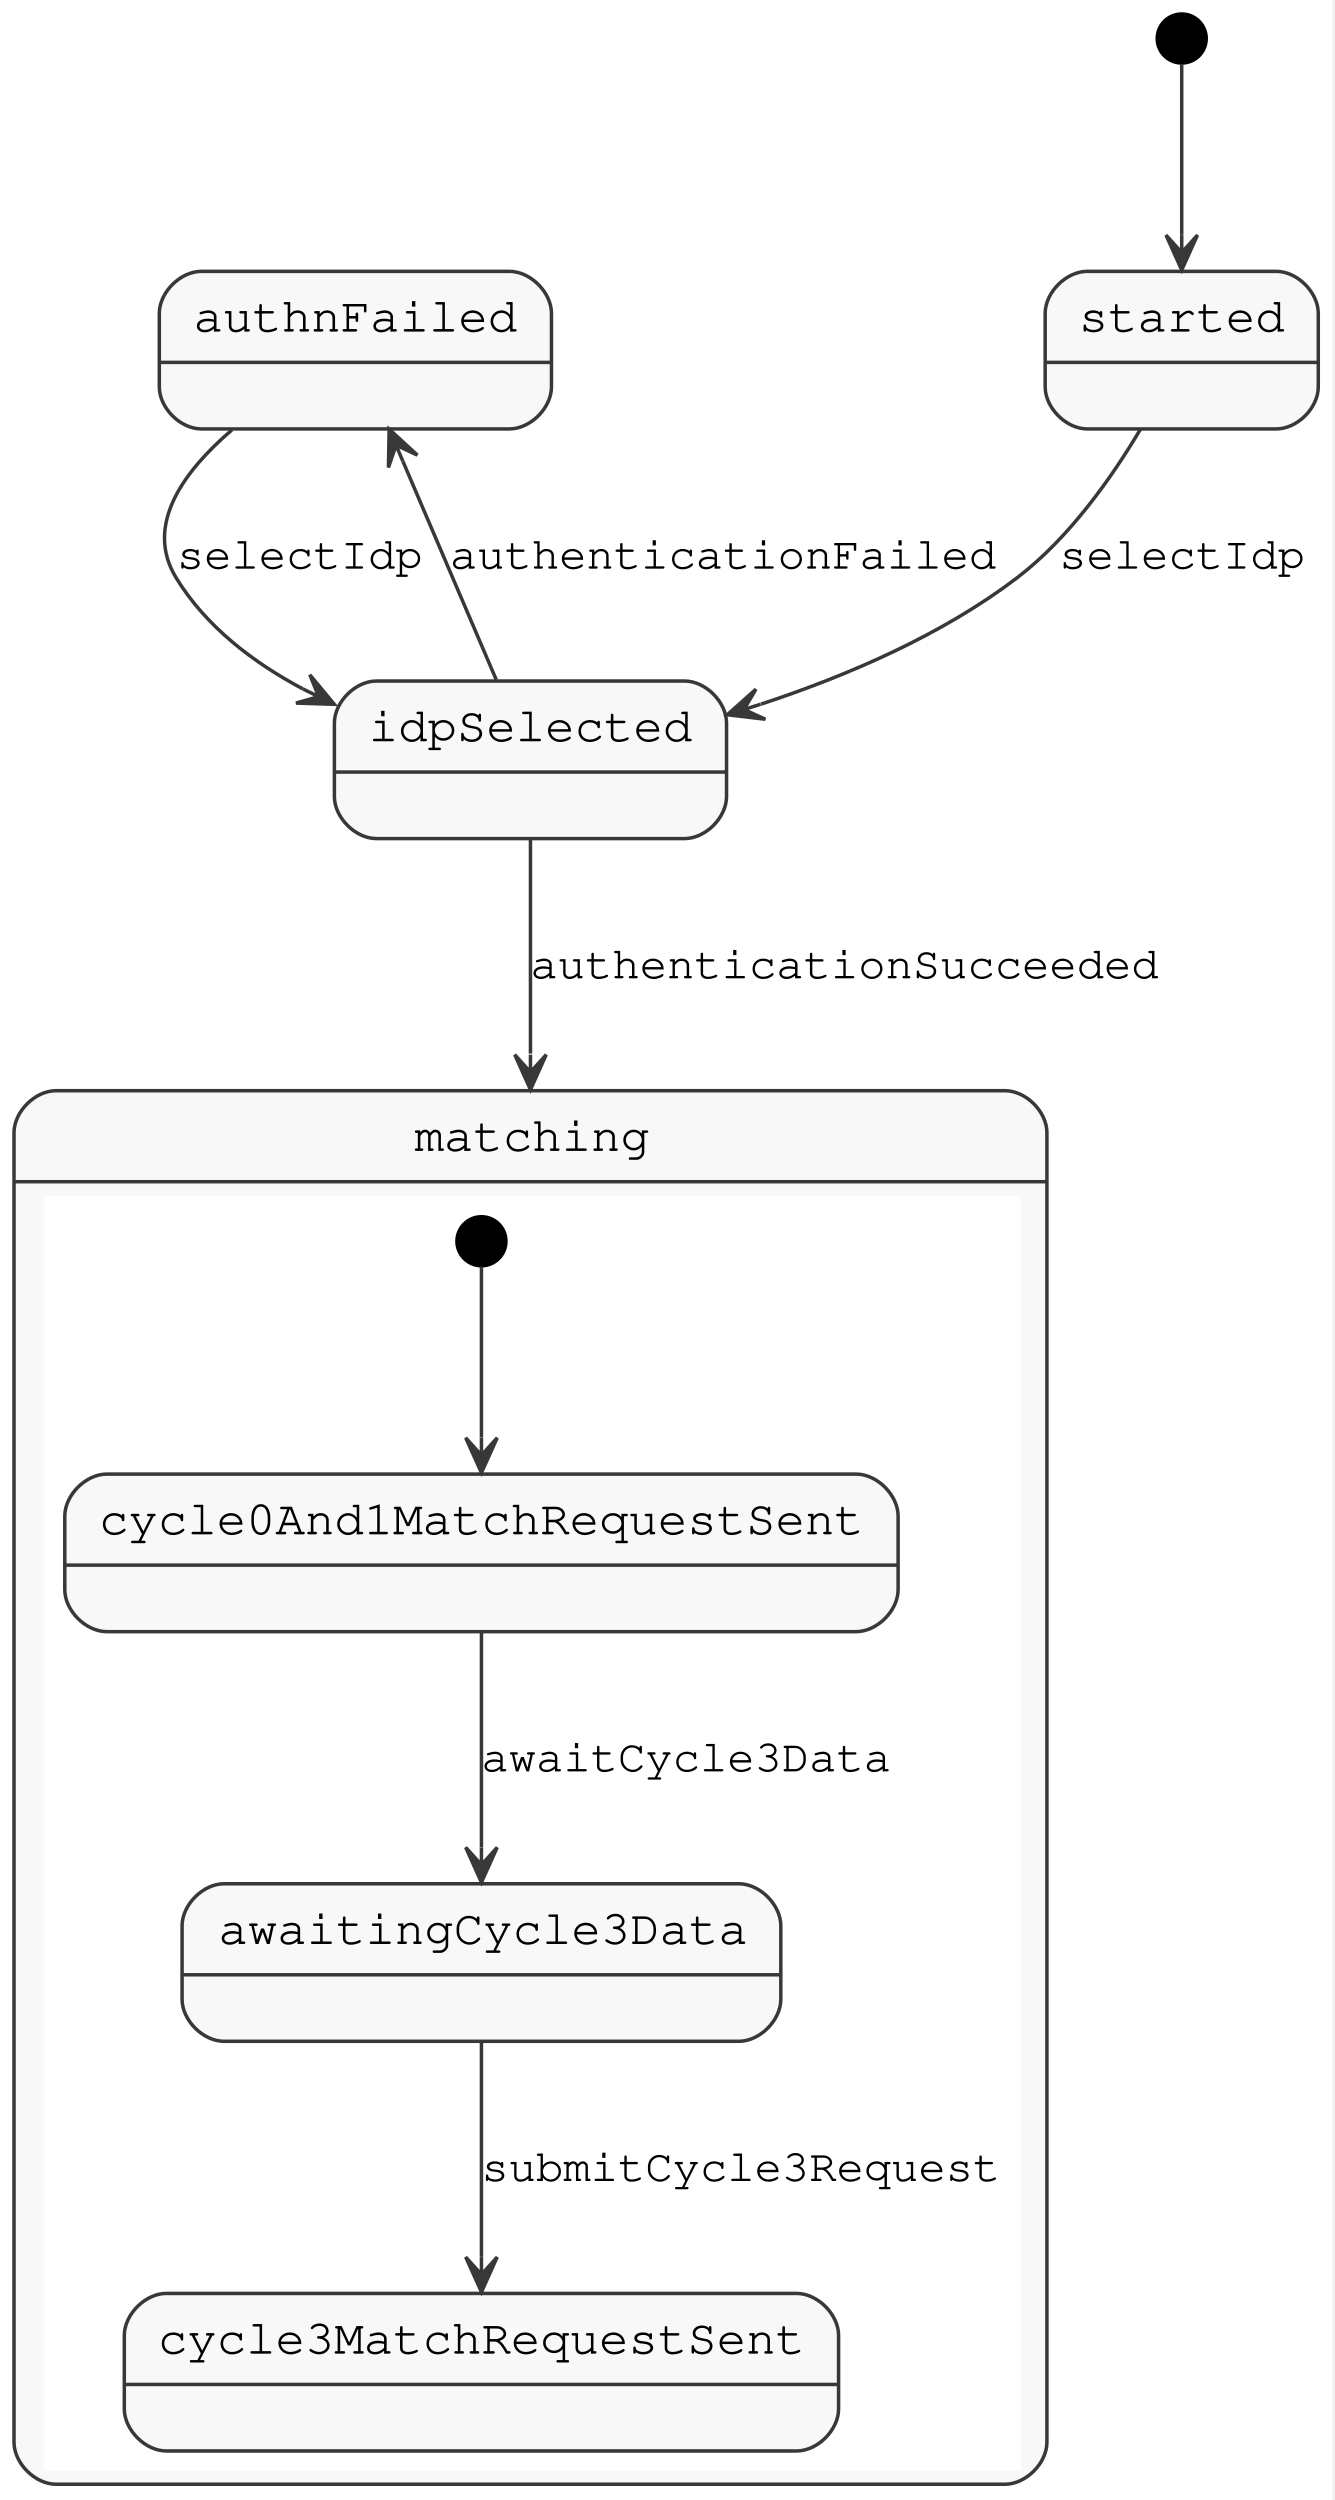
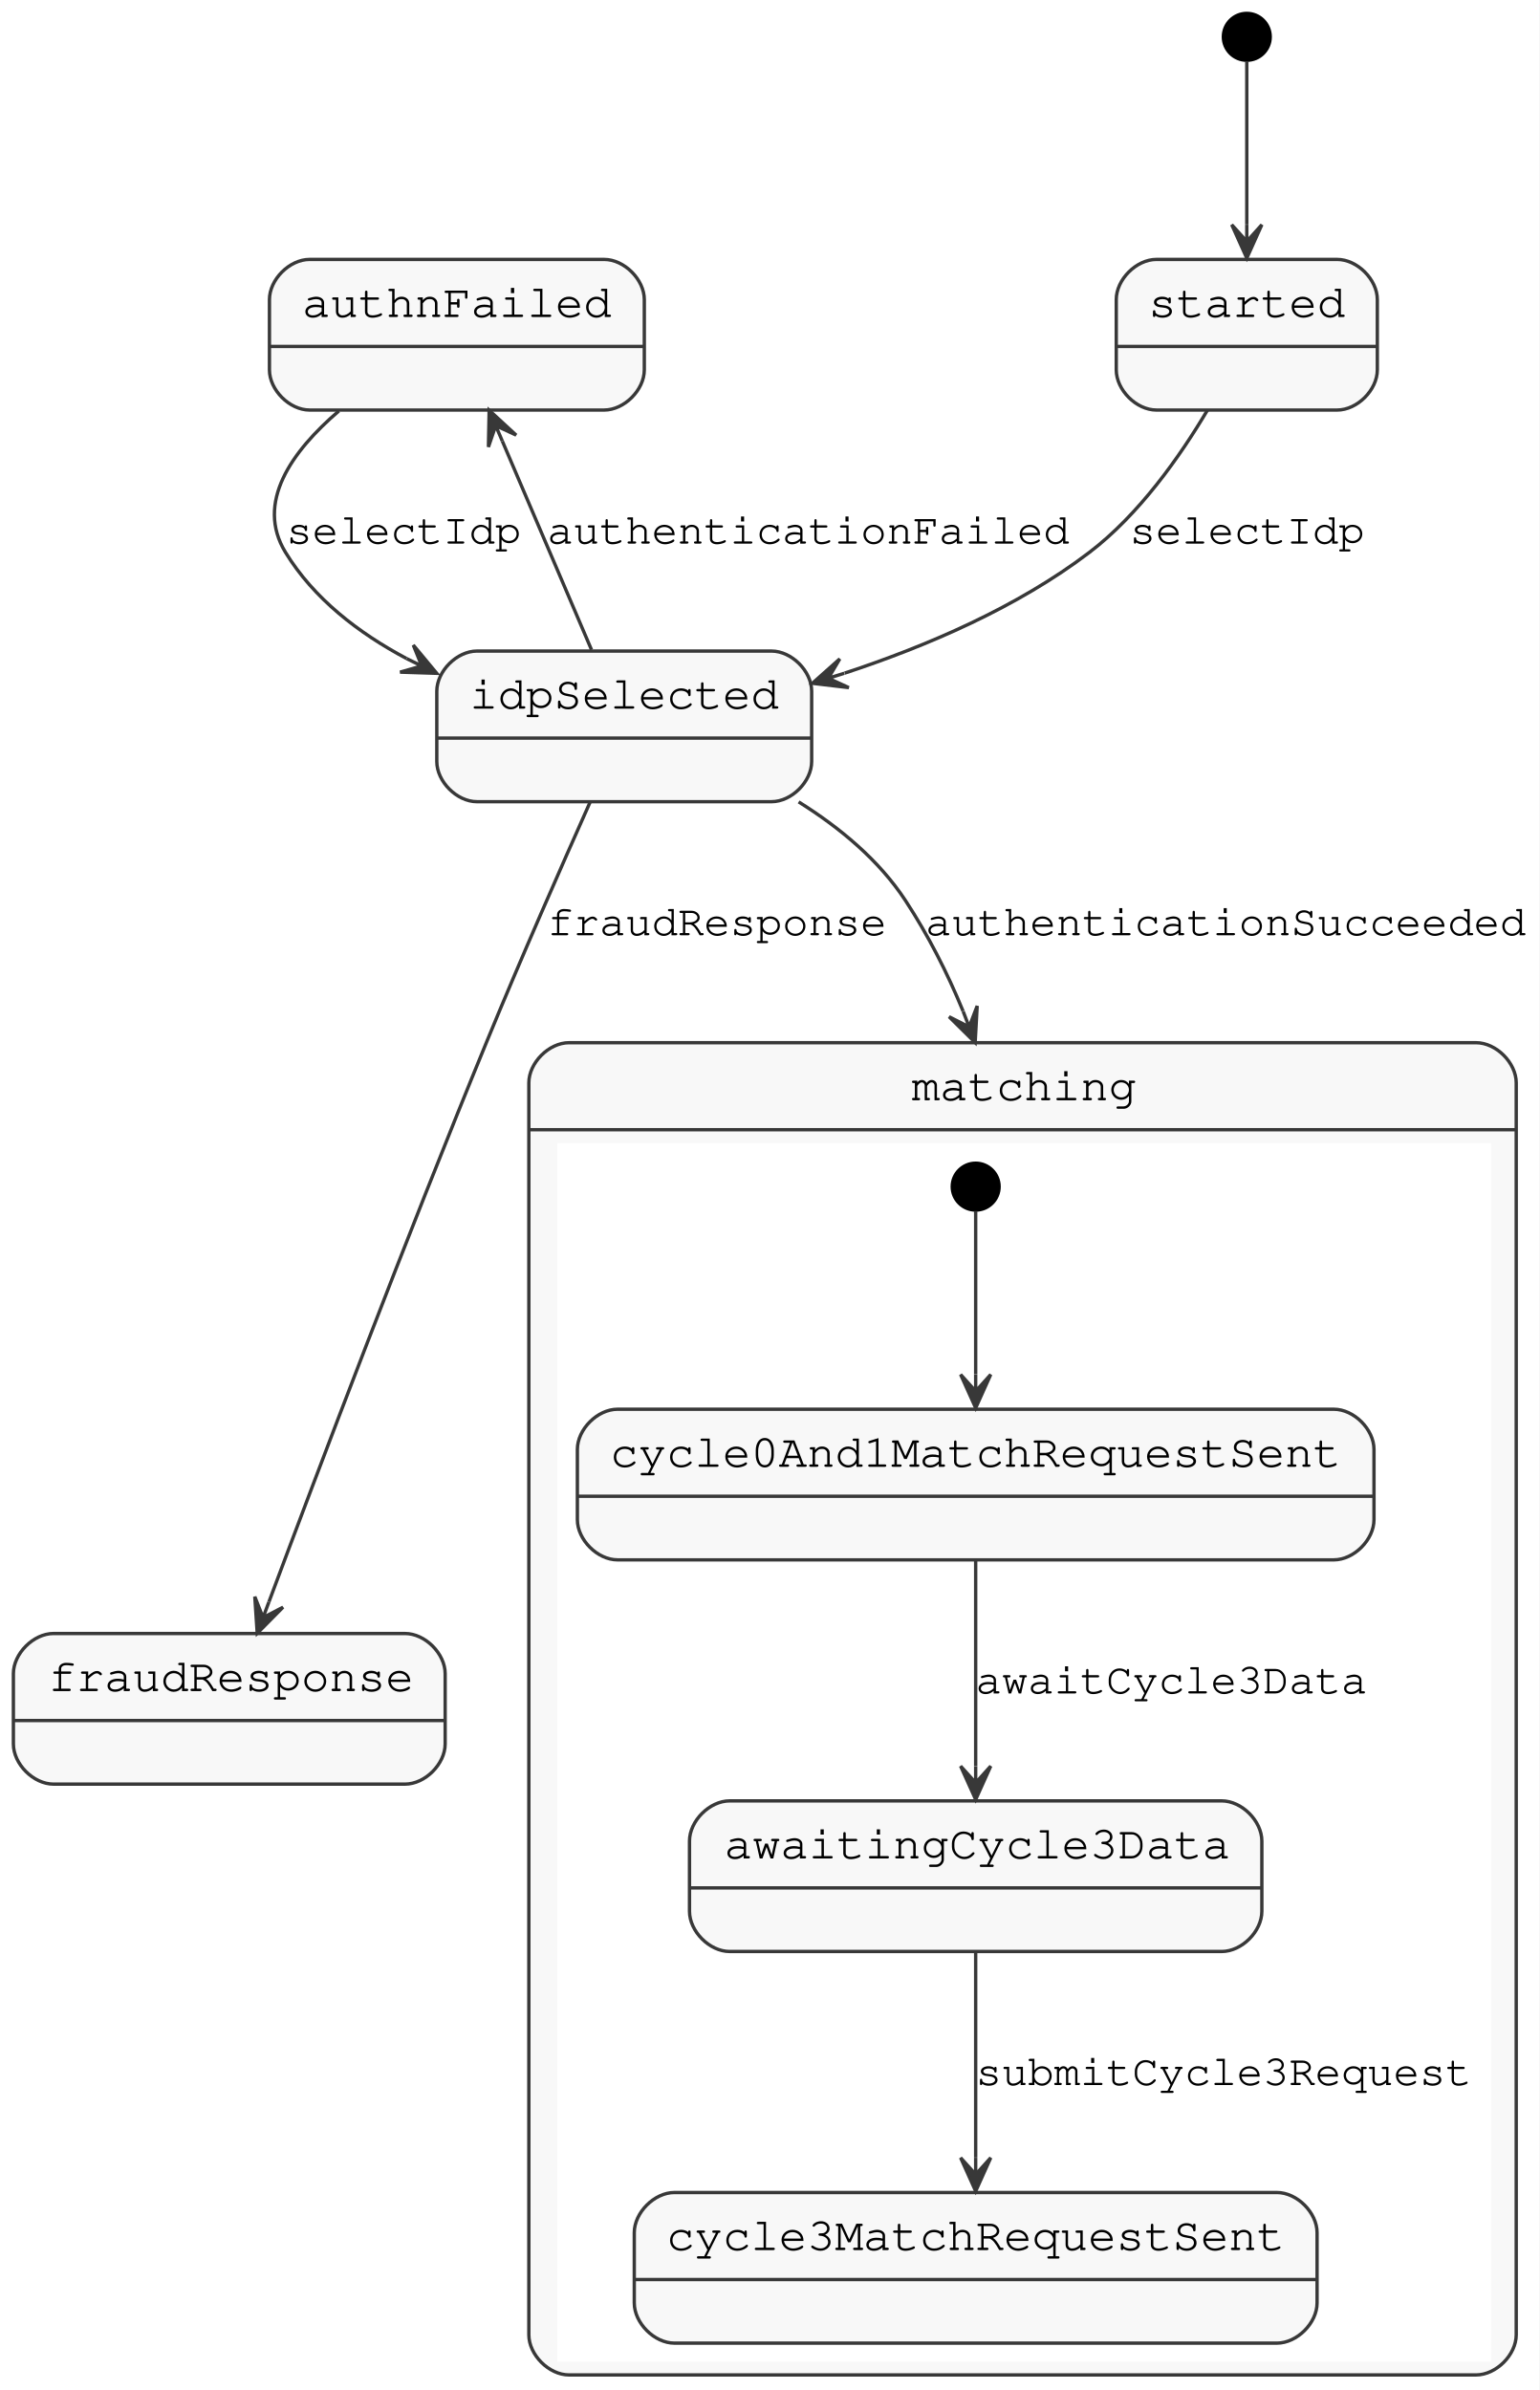
- <svg xmlns="http://www.w3.org/2000/svg" style="width:381;height:714;" width="381pt" height="714pt" viewBox="0 0 381 714">
+ <svg xmlns="http://www.w3.org/2000/svg" style="width:460;height:714;" width="460pt" height="714pt" viewBox="0 0 460 714">
  <g id="graph0" class="graph" transform="scale(1 1) rotate(0) translate(4 710)">
-     <polygon fill="#ffffff" stroke="transparent" points="-4,4 -4,-710 376.5,-710 376.5,4 -4,4" />
+     <polygon fill="#ffffff" stroke="transparent" points="-4,4 -4,-710 455.929,-710 455.929,4 -4,4" />
    <g id="node1" class="node">
-       <path fill="#f8f8f8" stroke="#383838" d="M53.5,-587.5C53.5,-587.5 141.5,-587.5 141.5,-587.5 147.5,-587.5 153.5,-593.5 153.5,-599.5 153.5,-599.5 153.5,-620.5 153.5,-620.5 153.5,-626.5 147.5,-632.5 141.5,-632.5 141.5,-632.5 53.5,-632.5 53.5,-632.5 47.5,-632.5 41.5,-626.5 41.5,-620.5 41.5,-620.5 41.5,-599.5 41.5,-599.5 41.5,-593.5 47.5,-587.5 53.5,-587.5" />
-       <polygon fill="#f8f8f8" stroke="transparent" points="49.5,-610.5 49.5,-628.5 145.5,-628.5 145.5,-610.5 49.5,-610.5" />
-       <text text-anchor="start" x="51.292" y="-615.3" font-family="Courier,monospace" font-size="14.00" fill="#000000">authnFailed</text>
-       <polyline fill="none" stroke="#383838" points="41.5,-606.5 153.5,-606.5 " />
-       <text text-anchor="start" x="96.125" y="-593.7" font-family="Times,serif" font-size="11.00" fill="#000000"> </text>
+       <path fill="#f8f8f8" stroke="#383838" d="M88.5,-587.5C88.5,-587.5 176.5,-587.5 176.5,-587.5 182.5,-587.5 188.5,-593.5 188.5,-599.5 188.5,-599.5 188.5,-620.5 188.5,-620.5 188.5,-626.5 182.5,-632.5 176.5,-632.5 176.5,-632.5 88.5,-632.5 88.5,-632.5 82.5,-632.5 76.5,-626.5 76.5,-620.5 76.5,-620.5 76.5,-599.5 76.5,-599.5 76.5,-593.5 82.5,-587.5 88.5,-587.5" />
+       <polygon fill="#f8f8f8" stroke="transparent" points="84.5,-610.5 84.5,-628.5 180.5,-628.5 180.5,-610.5 84.5,-610.5" />
+       <text text-anchor="start" x="86.293" y="-615.3" font-family="Courier,monospace" font-size="14.00" fill="#000000">authnFailed</text>
+       <polyline fill="none" stroke="#383838" points="76.5,-606.5 188.5,-606.5 " />
+       <text text-anchor="start" x="131.125" y="-593.7" font-family="Times,serif" font-size="11.00" fill="#000000"> </text>
    </g>
    <g id="node2" class="node">
-       <path fill="#f8f8f8" stroke="#383838" d="M103.5,-470.5C103.5,-470.5 191.5,-470.5 191.5,-470.5 197.5,-470.5 203.5,-476.5 203.5,-482.5 203.5,-482.5 203.5,-503.5 203.5,-503.5 203.5,-509.5 197.5,-515.5 191.5,-515.5 191.5,-515.5 103.5,-515.5 103.5,-515.5 97.5,-515.5 91.5,-509.5 91.5,-503.5 91.5,-503.5 91.5,-482.5 91.5,-482.5 91.5,-476.5 97.5,-470.5 103.5,-470.5" />
-       <polygon fill="#f8f8f8" stroke="transparent" points="99.5,-493.5 99.5,-511.5 195.5,-511.5 195.5,-493.5 99.5,-493.5" />
-       <text text-anchor="start" x="101.293" y="-498.3" font-family="Courier,monospace" font-size="14.00" fill="#000000">idpSelected</text>
-       <polyline fill="none" stroke="#383838" points="91.5,-489.5 203.5,-489.5 " />
-       <text text-anchor="start" x="146.125" y="-476.7" font-family="Times,serif" font-size="11.00" fill="#000000"> </text>
+       <path fill="#f8f8f8" stroke="#383838" d="M138.5,-470.5C138.5,-470.5 226.5,-470.5 226.5,-470.5 232.5,-470.5 238.5,-476.5 238.5,-482.5 238.5,-482.5 238.5,-503.5 238.5,-503.5 238.5,-509.5 232.5,-515.5 226.5,-515.5 226.5,-515.5 138.5,-515.5 138.5,-515.5 132.5,-515.5 126.5,-509.5 126.5,-503.5 126.5,-503.5 126.5,-482.5 126.5,-482.5 126.5,-476.5 132.5,-470.5 138.5,-470.5" />
+       <polygon fill="#f8f8f8" stroke="transparent" points="134.5,-493.5 134.5,-511.5 230.5,-511.5 230.5,-493.5 134.5,-493.5" />
+       <text text-anchor="start" x="136.292" y="-498.3" font-family="Courier,monospace" font-size="14.00" fill="#000000">idpSelected</text>
+       <polyline fill="none" stroke="#383838" points="126.5,-489.5 238.5,-489.5 " />
+       <text text-anchor="start" x="181.125" y="-476.7" font-family="Times,serif" font-size="11.00" fill="#000000"> </text>
    </g>
    <g id="edge1" class="edge">
-       <path fill="none" stroke="#383838" d="M62.239,-587.215C48.176,-575.17 37.231,-559.837 46.289,-545 54.728,-531.177 68.142,-520.874 82.479,-513.255" />
-       <polygon fill="#383838" stroke="#383838" points="91.489,-508.85 84.481,-517.285 86.997,-511.046 82.505,-513.242 82.505,-513.242 82.505,-513.242 86.997,-511.046 80.529,-509.199 91.489,-508.85 91.489,-508.85" />
-       <text text-anchor="start" x="46.5" y="-547.6" font-family="Courier,monospace" font-size="13.00" fill="#000000">selectIdp</text>
+       <path fill="none" stroke="#383838" d="M97.239,-587.215C83.176,-575.17 72.231,-559.837 81.289,-545 89.728,-531.177 103.142,-520.874 117.479,-513.255" />
+       <polygon fill="#383838" stroke="#383838" points="126.489,-508.85 119.481,-517.285 121.997,-511.046 117.505,-513.242 117.505,-513.242 117.505,-513.242 121.997,-511.046 115.529,-509.199 126.489,-508.85 126.489,-508.85" />
+       <text text-anchor="start" x="81.5" y="-547.6" font-family="Courier,monospace" font-size="13.00" fill="#000000">selectIdp</text>
    </g>
    <g id="edge3" class="edge">
-       <path fill="none" stroke="#383838" d="M137.719,-515.889C130.121,-533.668 119.496,-558.53 111.075,-578.235" />
-       <polygon fill="#383838" stroke="#383838" points="107.141,-587.441 106.932,-576.477 109.105,-582.843 111.07,-578.246 111.07,-578.246 111.07,-578.246 109.105,-582.843 115.208,-580.014 107.141,-587.441 107.141,-587.441" />
-       <text text-anchor="start" x="124.5" y="-547.6" font-family="Courier,monospace" font-size="13.00" fill="#000000">authenticationFailed</text>
+       <path fill="none" stroke="#383838" d="M172.719,-515.889C165.121,-533.668 154.496,-558.53 146.075,-578.235" />
+       <polygon fill="#383838" stroke="#383838" points="142.141,-587.441 141.932,-576.477 144.105,-582.843 146.07,-578.246 146.07,-578.246 146.07,-578.246 144.105,-582.843 150.208,-580.014 142.141,-587.441 142.141,-587.441" />
+       <text text-anchor="start" x="159.5" y="-547.6" font-family="Courier,monospace" font-size="13.00" fill="#000000">authenticationFailed</text>
    </g>
-     <g id="node5" class="node">
-       <path fill="#f8f8f8" stroke="#383838" d="M12,-.5C12,-.5 283,-.5 283,-.5 289,-.5 295,-6.5 295,-12.5 295,-12.5 295,-386.5 295,-386.5 295,-392.5 289,-398.5 283,-398.5 283,-398.5 12,-398.5 12,-398.5 6,-398.5 0,-392.5 0,-386.5 0,-386.5 0,-12.5 0,-12.5 0,-6.5 6,-.5 12,-.5" />
-       <polygon fill="#f8f8f8" stroke="transparent" points="112,-376.5 112,-394.5 183,-394.5 183,-376.5 112,-376.5" />
-       <text text-anchor="start" x="114.394" y="-381.3" font-family="Courier,monospace" font-size="14.00" fill="#000000">matching</text>
-       <polyline fill="none" stroke="#383838" points="0,-372.5 295,-372.5 " />
-       <polygon fill="#ffffff" stroke="transparent" points="8.5,-4.5 8.5,-368.5 287.5,-368.5 287.5,-4.5 8.5,-4.5" />
-       <svg x="10.5" y="-366.5">
+     <g id="node3" class="node">
+       <path fill="#f8f8f8" stroke="#383838" d="M12,-177C12,-177 117,-177 117,-177 123,-177 129,-183 129,-189 129,-189 129,-210 129,-210 129,-216 123,-222 117,-222 117,-222 12,-222 12,-222 6,-222 0,-216 0,-210 0,-210 0,-189 0,-189 0,-183 6,-177 12,-177" />
+       <polygon fill="#f8f8f8" stroke="transparent" points="8,-200 8,-218 121,-218 121,-200 8,-200" />
+       <text text-anchor="start" x="10.391" y="-204.8" font-family="Courier,monospace" font-size="14.00" fill="#000000">fraudResponse</text>
+       <polyline fill="none" stroke="#383838" points="0,-196 129,-196 " />
+       <text text-anchor="start" x="63.125" y="-183.2" font-family="Times,serif" font-size="11.00" fill="#000000"> </text>
+     </g>
+     <g id="edge4" class="edge">
+       <path fill="none" stroke="#383838" d="M172.283,-470.323C163.817,-451.356 151.581,-423.538 141.5,-399 117.373,-340.275 91.121,-270.985 76.348,-231.449" />
+       <polygon fill="#383838" stroke="#383838" points="72.848,-222.064 80.559,-229.861 74.595,-226.748 76.342,-231.433 76.342,-231.433 76.342,-231.433 74.595,-226.748 72.126,-233.006 72.848,-222.064 72.848,-222.064" />
+       <text text-anchor="start" x="159.5" y="-430.6" font-family="Courier,monospace" font-size="13.00" fill="#000000">fraudResponse</text>
+     </g>
+     <g id="node6" class="node">
+       <path fill="#f8f8f8" stroke="#383838" d="M166,-.5C166,-.5 437,-.5 437,-.5 443,-.5 449,-6.5 449,-12.5 449,-12.5 449,-386.5 449,-386.5 449,-392.5 443,-398.5 437,-398.5 437,-398.5 166,-398.5 166,-398.5 160,-398.5 154,-392.5 154,-386.5 154,-386.5 154,-12.5 154,-12.5 154,-6.5 160,-.5 166,-.5" />
+       <polygon fill="#f8f8f8" stroke="transparent" points="266,-376.5 266,-394.5 337,-394.5 337,-376.5 266,-376.5" />
+       <text text-anchor="start" x="268.394" y="-381.3" font-family="Courier,monospace" font-size="14.00" fill="#000000">matching</text>
+       <polyline fill="none" stroke="#383838" points="154,-372.5 449,-372.5 " />
+       <polygon fill="#ffffff" stroke="transparent" points="162.5,-4.5 162.5,-368.5 441.5,-368.5 441.5,-4.5 162.5,-4.5" />
+       <svg x="164.5" y="-366.5">
        <g id="graph0" class="graph" transform="scale(1 1) rotate(0) translate(4 357)">
          <polygon fill="#ffffff" stroke="transparent" points="-4,4 -4,-357 271.224,-357 271.224,4 -4,4" />
          <g id="node1" class="node">
            <ellipse fill="#000000" stroke="#000000" cx="119" cy="-346" rx="7" ry="7" />
          </g>
          <g id="node2" class="node">
            <path fill="#f8f8f8" stroke="#383838" d="M12,-234.5C12,-234.5 226,-234.5 226,-234.5 232,-234.5 238,-240.5 238,-246.5 238,-246.5 238,-267.5 238,-267.5 238,-273.5 232,-279.5 226,-279.5 226,-279.5 12,-279.5 12,-279.5 6,-279.5 0,-273.5 0,-267.5 0,-267.5 0,-246.5 0,-246.5 0,-240.5 6,-234.5 12,-234.5" />
            <polygon fill="#f8f8f8" stroke="transparent" points="8,-257.5 8,-275.5 230,-275.5 230,-257.5 8,-257.5" />
            <text text-anchor="start" x="9.782" y="-262.3" font-family="Courier,monospace" font-size="14.00" fill="#000000">cycle0And1MatchRequestSent</text>
            <polyline fill="none" stroke="#383838" points="0,-253.5 238,-253.5 " />
            <text text-anchor="start" x="117.625" y="-240.7" font-family="Times,serif" font-size="11.00" fill="#000000"> </text>
          </g>
          <g id="edge1" class="edge">
            <path fill="none" stroke="#383838" d="M119,-338.717C119,-328.097 119,-307.692 119,-289.93" />
            <polygon fill="#383838" stroke="#383838" points="119,-279.871 123.5,-289.871 119,-284.871 119,-289.871 119,-289.871 119,-289.871 119,-284.871 114.5,-289.871 119,-279.871 119,-279.871" />
          </g>
          <g id="node3" class="node">
            <path fill="#f8f8f8" stroke="#383838" d="M45.5,-117.5C45.5,-117.5 192.5,-117.5 192.5,-117.5 198.5,-117.5 204.5,-123.5 204.5,-129.5 204.5,-129.5 204.5,-150.5 204.5,-150.5 204.5,-156.5 198.5,-162.5 192.5,-162.5 192.5,-162.5 45.5,-162.5 45.5,-162.5 39.5,-162.5 33.5,-156.5 33.5,-150.5 33.5,-150.5 33.5,-129.5 33.5,-129.5 33.5,-123.5 39.5,-117.5 45.5,-117.5" />
            <polygon fill="#f8f8f8" stroke="transparent" points="41.5,-140.5 41.5,-158.5 196.5,-158.5 196.5,-140.5 41.5,-140.5" />
            <text text-anchor="start" x="43.888" y="-145.3" font-family="Courier,monospace" font-size="14.00" fill="#000000">awaitingCycle3Data</text>
            <polyline fill="none" stroke="#383838" points="33.5,-136.5 204.5,-136.5 " />
            <text text-anchor="start" x="117.625" y="-123.7" font-family="Times,serif" font-size="11.00" fill="#000000"> </text>
          </g>
          <g id="edge2" class="edge">
            <path fill="none" stroke="#383838" d="M119,-234.441C119,-216.992 119,-192.577 119,-172.943" />
            <polygon fill="#383838" stroke="#383838" points="119,-162.889 123.5,-172.889 119,-167.889 119,-172.889 119,-172.889 119,-172.889 119,-167.889 114.5,-172.889 119,-162.889 119,-162.889" />
            <text text-anchor="start" x="119" y="-194.6" font-family="Courier,monospace" font-size="13.00" fill="#000000">awaitCycle3Data</text>
          </g>
          <g id="node4" class="node">
            <path fill="#f8f8f8" stroke="#383838" d="M29,-.5C29,-.5 209,-.5 209,-.5 215,-.5 221,-6.5 221,-12.5 221,-12.5 221,-33.5 221,-33.5 221,-39.5 215,-45.5 209,-45.5 209,-45.5 29,-45.5 29,-45.5 23,-45.5 17,-39.5 17,-33.5 17,-33.5 17,-12.5 17,-12.5 17,-6.5 23,-.5 29,-.5" />
            <polygon fill="#f8f8f8" stroke="transparent" points="25,-23.5 25,-41.5 213,-41.5 213,-23.5 25,-23.5" />
            <text text-anchor="start" x="26.585" y="-28.3" font-family="Courier,monospace" font-size="14.00" fill="#000000">cycle3MatchRequestSent</text>
            <polyline fill="none" stroke="#383838" points="17,-19.5 221,-19.5 " />
            <text text-anchor="start" x="117.625" y="-6.7" font-family="Times,serif" font-size="11.00" fill="#000000"> </text>
          </g>
          <g id="edge3" class="edge">
            <path fill="none" stroke="#383838" d="M119,-117.441C119,-99.992 119,-75.578 119,-55.943" />
            <polygon fill="#383838" stroke="#383838" points="119,-45.889 123.5,-55.889 119,-50.889 119,-55.889 119,-55.889 119,-55.889 119,-50.889 114.5,-55.889 119,-45.889 119,-45.889" />
            <text text-anchor="start" x="119" y="-77.6" font-family="Courier,monospace" font-size="13.00" fill="#000000">submitCycle3Request</text>
          </g>
        </g>
      </svg>
    </g>
    <g id="edge2" class="edge">
-       <path fill="none" stroke="#383838" d="M147.5,-470.457C147.5,-455.297 147.5,-433.641 147.5,-409.092" />
-       <polygon fill="#383838" stroke="#383838" points="147.5,-398.79 152,-408.79 147.5,-403.79 147.5,-408.79 147.5,-408.79 147.5,-408.79 147.5,-403.79 143,-408.79 147.5,-398.79 147.5,-398.79" />
-       <text text-anchor="start" x="147.5" y="-430.6" font-family="Courier,monospace" font-size="13.00" fill="#000000">authenticationSucceeded</text>
-     </g>
-     <g id="node3" class="node">
-       <ellipse fill="#000000" stroke="#000000" cx="333.5" cy="-699" rx="7" ry="7" />
+       <path fill="none" stroke="#383838" d="M234.607,-470.44C246.843,-462.79 258.602,-453.05 266.5,-441 273.28,-430.656 278.97,-419.529 283.728,-407.935" />
+       <polygon fill="#383838" stroke="#383838" points="287.348,-398.542 287.951,-409.491 285.55,-403.207 283.752,-407.873 283.752,-407.873 283.752,-407.873 285.55,-403.207 279.553,-406.255 287.348,-398.542 287.348,-398.542" />
+       <text text-anchor="start" x="272.5" y="-430.6" font-family="Courier,monospace" font-size="13.00" fill="#000000">authenticationSucceeded</text>
    </g>
    <g id="node4" class="node">
-       <path fill="#f8f8f8" stroke="#383838" d="M306.5,-587.5C306.5,-587.5 360.5,-587.5 360.5,-587.5 366.5,-587.5 372.5,-593.5 372.5,-599.5 372.5,-599.5 372.5,-620.5 372.5,-620.5 372.5,-626.5 366.5,-632.5 360.5,-632.5 360.5,-632.5 306.5,-632.5 306.5,-632.5 300.5,-632.5 294.5,-626.5 294.5,-620.5 294.5,-620.5 294.5,-599.5 294.5,-599.5 294.5,-593.5 300.5,-587.5 306.5,-587.5" />
-       <polygon fill="#f8f8f8" stroke="transparent" points="302.5,-610.5 302.5,-628.5 364.5,-628.5 364.5,-610.5 302.5,-610.5" />
-       <text text-anchor="start" x="304.095" y="-615.3" font-family="Courier,monospace" font-size="14.00" fill="#000000">started</text>
-       <polyline fill="none" stroke="#383838" points="294.5,-606.5 372.5,-606.5 " />
-       <text text-anchor="start" x="332.125" y="-593.7" font-family="Times,serif" font-size="11.00" fill="#000000"> </text>
+       <ellipse fill="#000000" stroke="#000000" cx="368.5" cy="-699" rx="7" ry="7" />
    </g>
-     <g id="edge4" class="edge">
-       <path fill="none" stroke="#383838" d="M333.5,-691.717C333.5,-681.097 333.5,-660.692 333.5,-642.93" />
-       <polygon fill="#383838" stroke="#383838" points="333.5,-632.871 338,-642.871 333.5,-637.871 333.5,-642.871 333.5,-642.871 333.5,-642.871 333.5,-637.871 329,-642.871 333.5,-632.871 333.5,-632.871" />
+     <g id="node5" class="node">
+       <path fill="#f8f8f8" stroke="#383838" d="M341.5,-587.5C341.5,-587.5 395.5,-587.5 395.5,-587.5 401.5,-587.5 407.5,-593.5 407.5,-599.5 407.5,-599.5 407.5,-620.5 407.5,-620.5 407.5,-626.5 401.5,-632.5 395.5,-632.5 395.5,-632.5 341.5,-632.5 341.5,-632.5 335.5,-632.5 329.5,-626.5 329.5,-620.5 329.5,-620.5 329.5,-599.5 329.5,-599.5 329.5,-593.5 335.5,-587.5 341.5,-587.5" />
+       <polygon fill="#f8f8f8" stroke="transparent" points="337.5,-610.5 337.5,-628.5 399.5,-628.5 399.5,-610.5 337.5,-610.5" />
+       <text text-anchor="start" x="339.095" y="-615.3" font-family="Courier,monospace" font-size="14.00" fill="#000000">started</text>
+       <polyline fill="none" stroke="#383838" points="329.5,-606.5 407.5,-606.5 " />
+       <text text-anchor="start" x="367.125" y="-593.7" font-family="Times,serif" font-size="11.00" fill="#000000"> </text>
    </g>
    <g id="edge5" class="edge">
-       <path fill="none" stroke="#383838" d="M321.762,-587.492C313.522,-573.592 301.34,-556.313 286.5,-545 265.065,-528.659 237.936,-516.989 213.348,-508.902" />
-       <polygon fill="#383838" stroke="#383838" points="203.709,-505.869 214.599,-504.579 208.478,-507.37 213.248,-508.871 213.248,-508.871 213.248,-508.871 208.478,-507.37 211.897,-513.164 203.709,-505.869 203.709,-505.869" />
-       <text text-anchor="start" x="298.5" y="-547.6" font-family="Courier,monospace" font-size="13.00" fill="#000000">selectIdp</text>
+       <path fill="none" stroke="#383838" d="M368.5,-691.717C368.5,-681.097 368.5,-660.692 368.5,-642.93" />
+       <polygon fill="#383838" stroke="#383838" points="368.5,-632.871 373,-642.871 368.5,-637.871 368.5,-642.871 368.5,-642.871 368.5,-642.871 368.5,-637.871 364,-642.871 368.5,-632.871 368.5,-632.871" />
+     </g>
+     <g id="edge6" class="edge">
+       <path fill="none" stroke="#383838" d="M356.762,-587.492C348.522,-573.592 336.34,-556.313 321.5,-545 300.065,-528.659 272.937,-516.989 248.348,-508.902" />
+       <polygon fill="#383838" stroke="#383838" points="238.709,-505.869 249.599,-504.579 243.478,-507.37 248.248,-508.871 248.248,-508.871 248.248,-508.871 243.478,-507.37 246.897,-513.164 238.709,-505.869 238.709,-505.869" />
+       <text text-anchor="start" x="333.5" y="-547.6" font-family="Courier,monospace" font-size="13.00" fill="#000000">selectIdp</text>
    </g>
  </g>
</svg>
